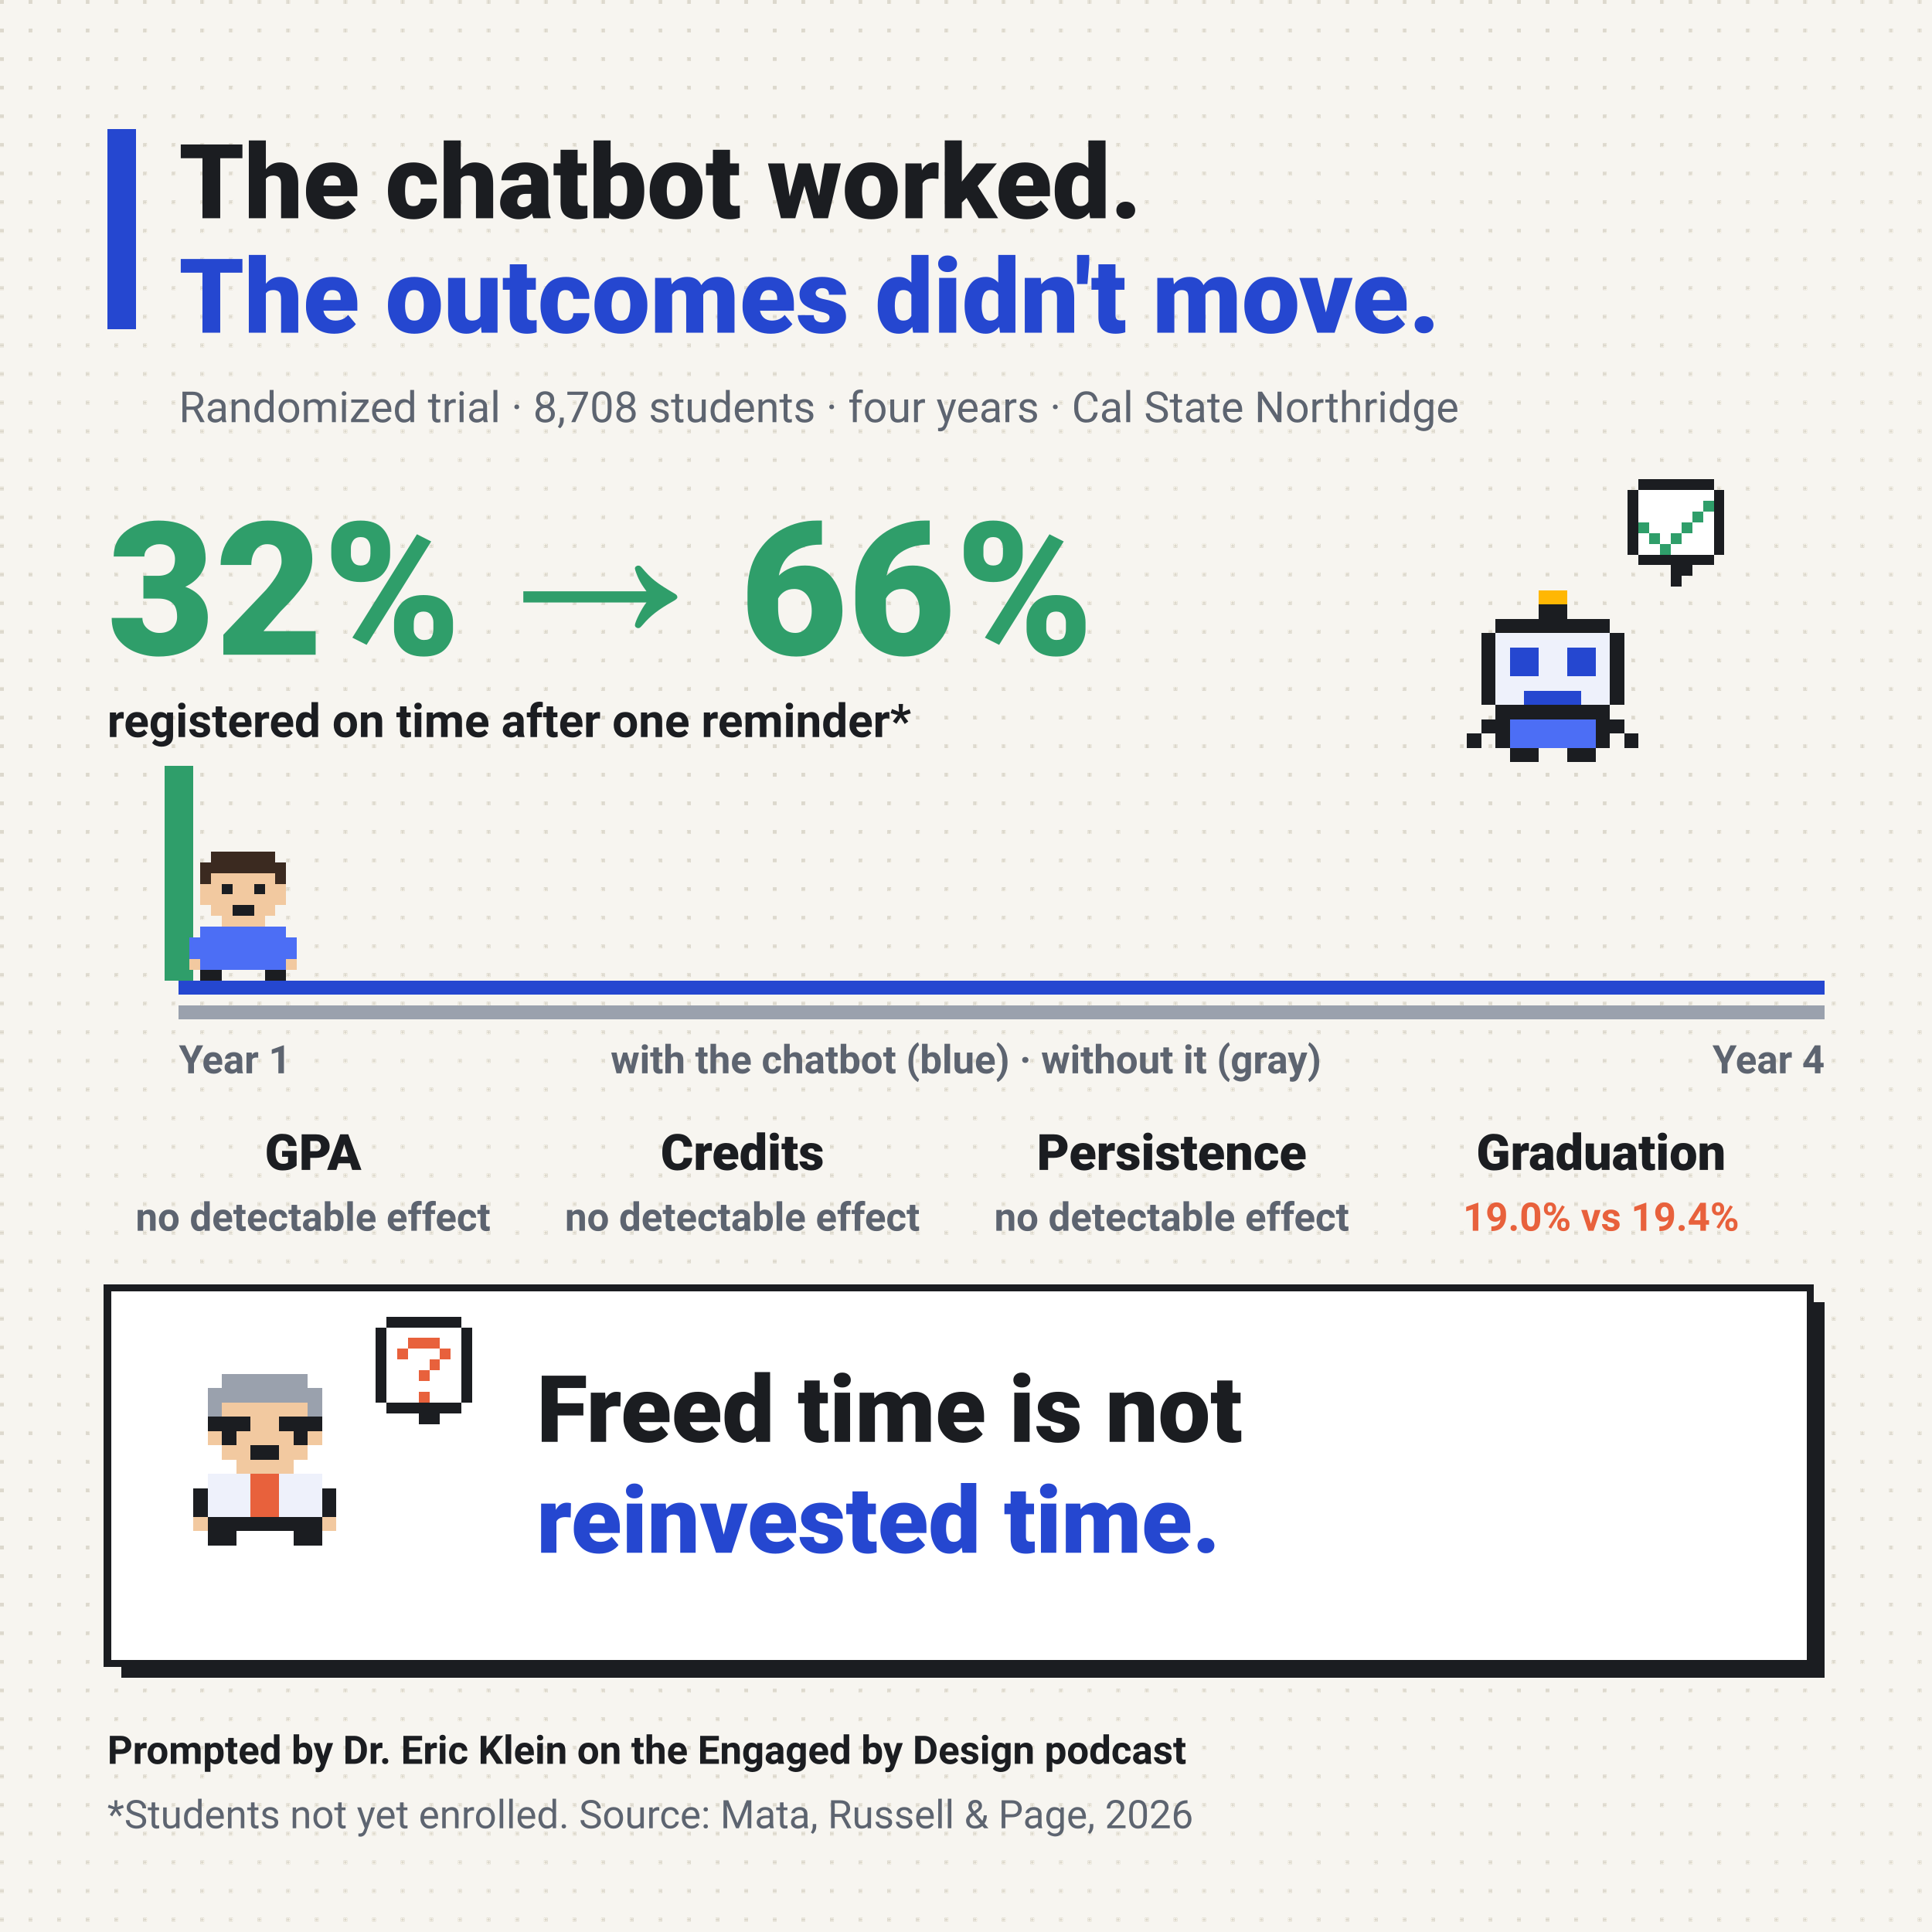
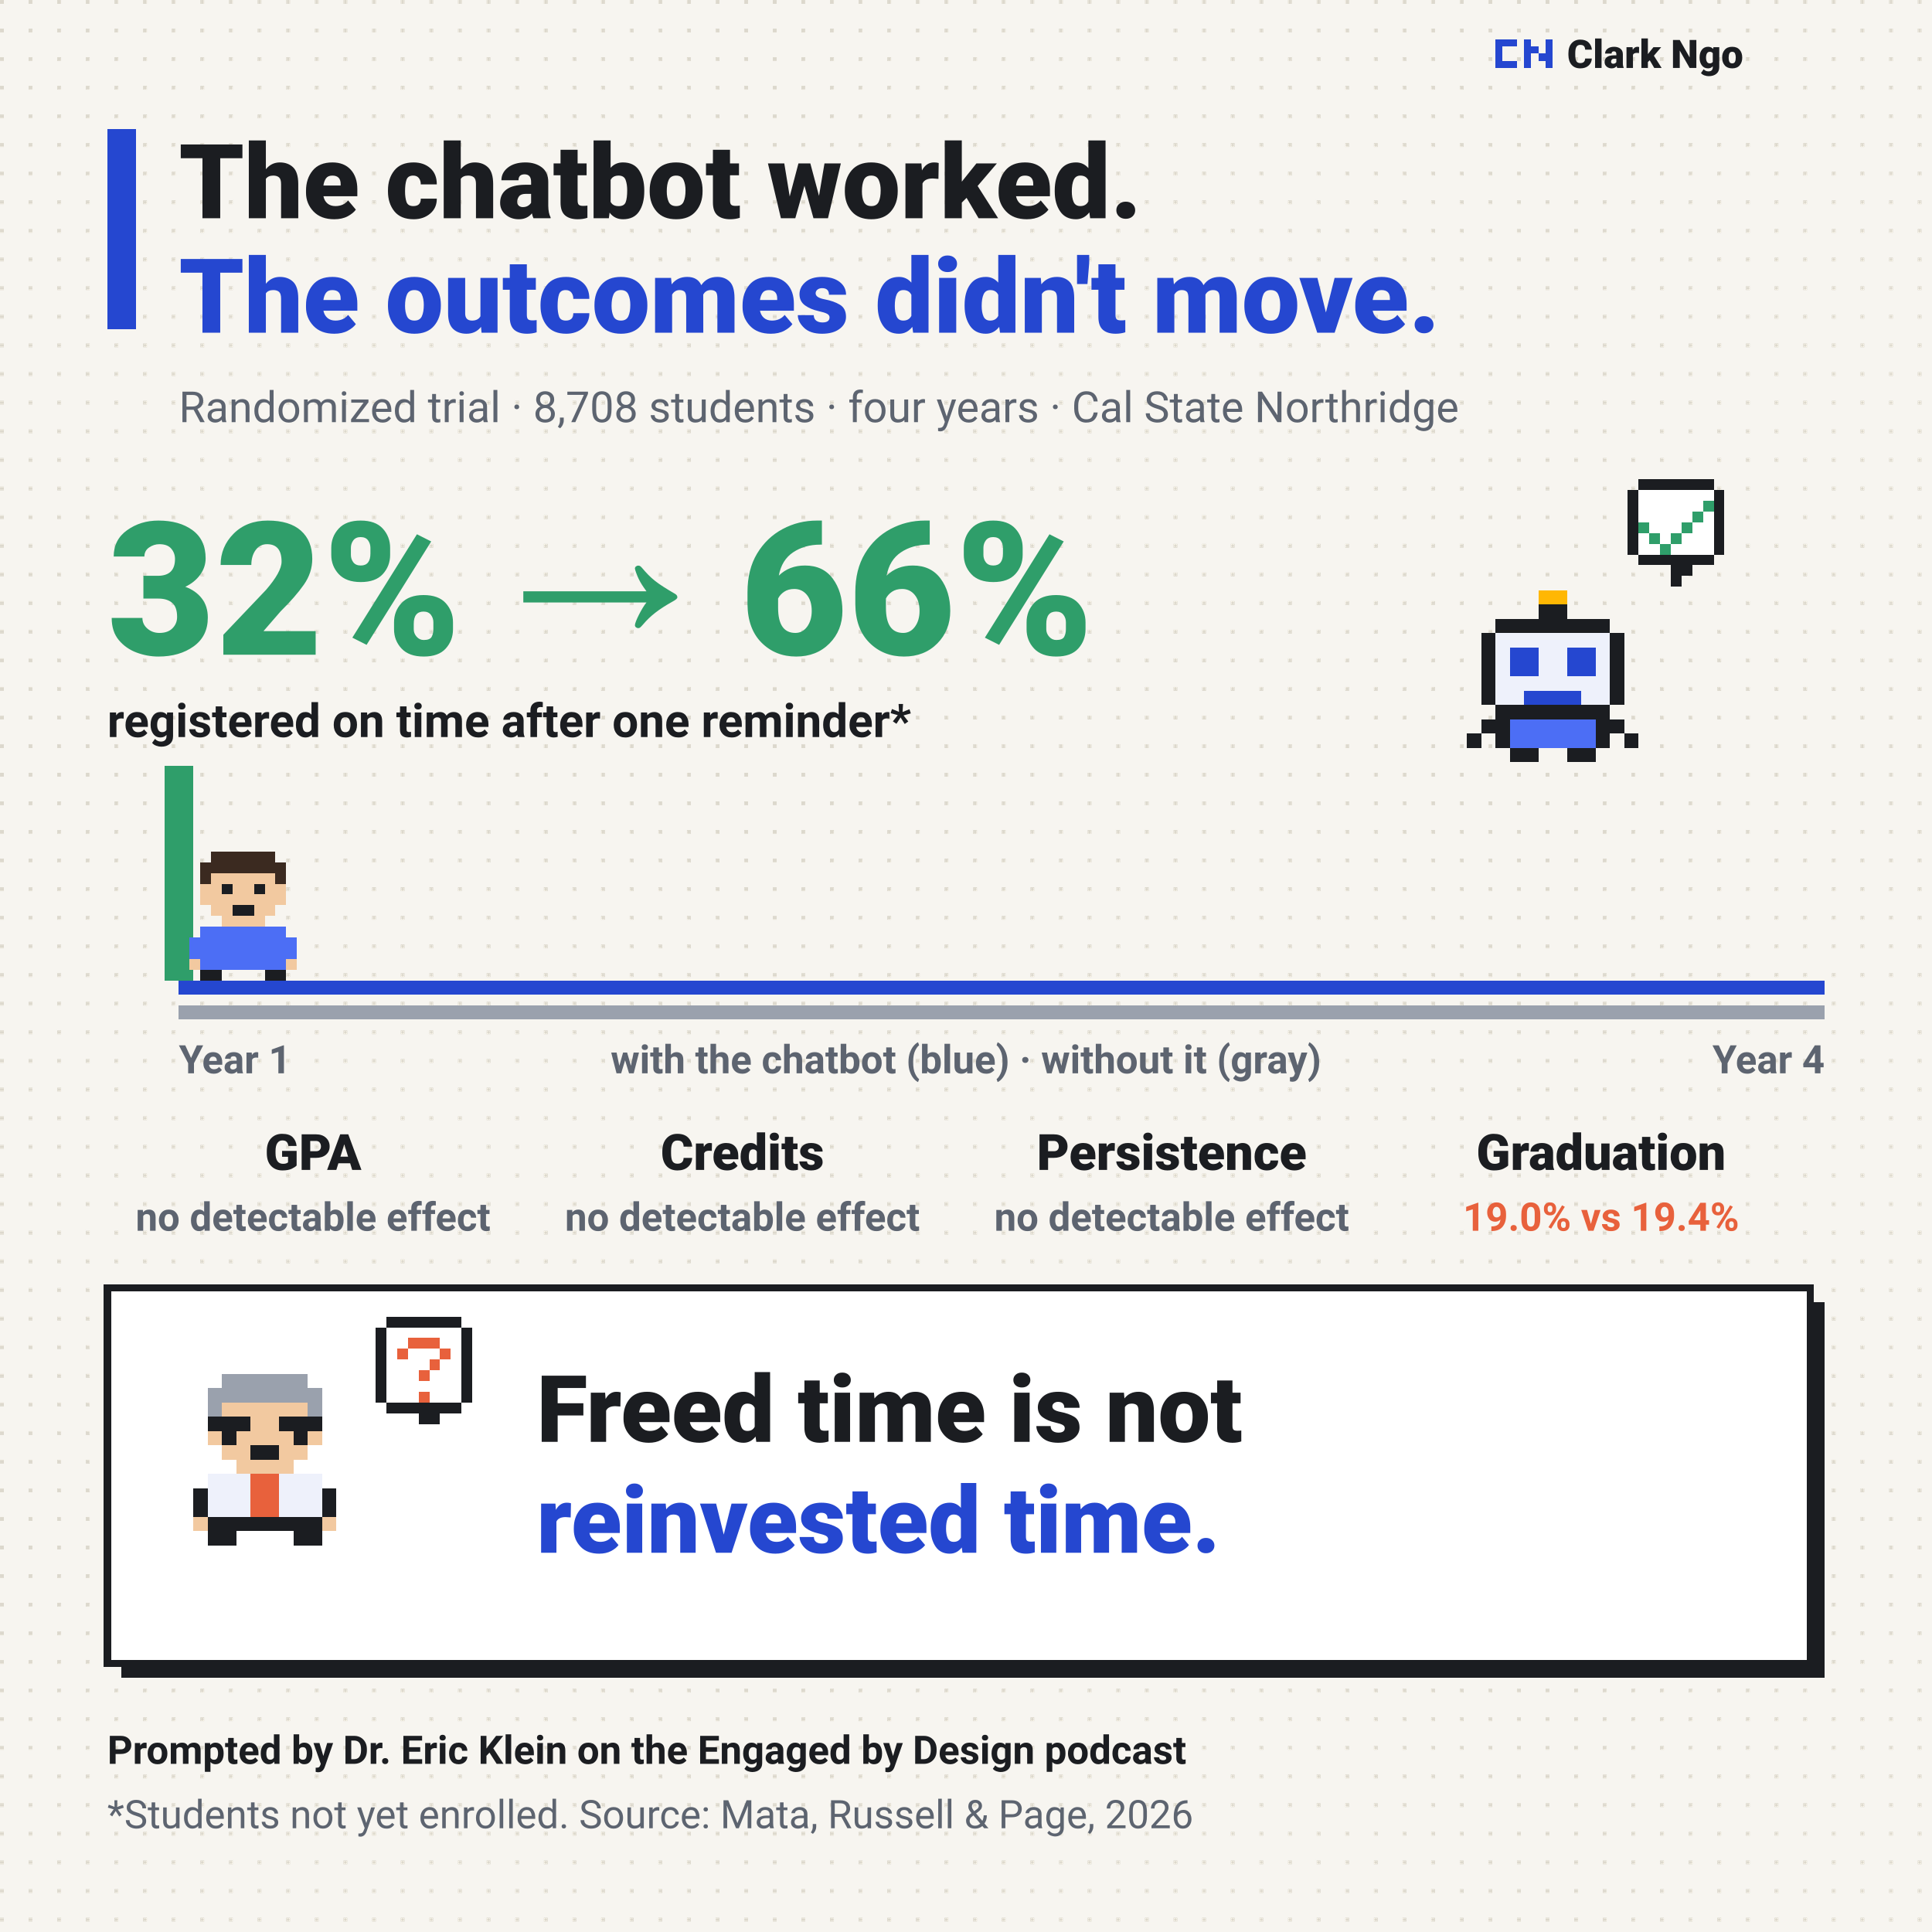
<svg xmlns="http://www.w3.org/2000/svg" viewBox="0 0 1080 1080" width="1080" height="1080" font-family="-apple-system, 'Segoe UI', Roboto, Helvetica, Arial, sans-serif">
  <style>
    rect, path { shape-rendering: crispEdges; }
    .march { stroke-dasharray: 16 16; animation: march 0.6s steps(4) infinite; }
    @keyframes march { to { stroke-dashoffset: -32; } }
    .bob { animation: bob 0.6s steps(1) infinite; }
    @keyframes bob { 0% { transform: translateY(0); } 50% { transform: translateY(-8px); } }

    .spike { animation: spike 6s steps(1) infinite; }
    @keyframes spike { 0% { opacity: 0; } 6% { opacity: 1; } 96% { opacity: 0; } }
    .walk { animation: walk 6s steps(24) infinite; }
    @keyframes walk { 0% { transform: translateX(0); } 88%, 100% { transform: translateX(840px); } }
    .m0 { animation: m0 6s steps(1) infinite; }
    @keyframes m0 { 0% { opacity: 0; } 22% { opacity: 1; } 96% { opacity: 0; } }
    .m1 { animation: m1 6s steps(1) infinite; }
    @keyframes m1 { 0% { opacity: 0; } 40% { opacity: 1; } 96% { opacity: 0; } }
    .m2 { animation: m2 6s steps(1) infinite; }
    @keyframes m2 { 0% { opacity: 0; } 58% { opacity: 1; } 96% { opacity: 0; } }
    .m3 { animation: m3 6s steps(1) infinite; }
    @keyframes m3 { 0% { opacity: 0; } 76% { opacity: 1; } 96% { opacity: 0; } }
  </style>
  <defs>
    <pattern id="grid" width="16" height="16" patternUnits="userSpaceOnUse">
      <rect width="2" height="2" fill="#dcd8cd" />
    </pattern>
  </defs>
  <rect width="1080" height="1080" fill="#f7f5f0" />
  <rect width="1080" height="1080" fill="url(#grid)" />
  <rect x="60" y="72" width="16" height="112" fill="#2547d0" />
  <text x="100" y="122" font-size="58" font-weight="800" fill="#1b1d21">The chatbot worked.</text>
  <text x="100" y="186" font-size="58" font-weight="800" fill="#2547d0">The outcomes didn't move.</text>
  <text x="100" y="236" font-size="24" fill="#5d6470">Randomized trial · 8,708 students · four years · Cal State Northridge</text>
  <g class="spike">
    <text x="60" y="366" font-size="104" font-weight="800" fill="#2f9e6a">32% → 66%</text>
    <text x="60" y="412" font-size="26" font-weight="700" fill="#1b1d21">registered on time after one reminder*</text>
    <rect x="92" y="428" width="16" height="120" fill="#2f9e6a" />
    <g>
      <rect x="916" y="268" width="42" height="6" fill="#1b1d21" />
      <rect x="910" y="274" width="6" height="6" fill="#1b1d21" />
      <rect x="916" y="274" width="42" height="6" fill="#ffffff" />
      <rect x="958" y="274" width="6" height="6" fill="#1b1d21" />
      <rect x="910" y="280" width="6" height="6" fill="#1b1d21" />
      <rect x="916" y="280" width="36" height="6" fill="#ffffff" />
      <rect x="952" y="280" width="6" height="6" fill="#2f9e6a" />
      <rect x="958" y="280" width="6" height="6" fill="#1b1d21" />
      <rect x="910" y="286" width="6" height="6" fill="#1b1d21" />
      <rect x="916" y="286" width="30" height="6" fill="#ffffff" />
      <rect x="946" y="286" width="6" height="6" fill="#2f9e6a" />
      <rect x="952" y="286" width="6" height="6" fill="#ffffff" />
      <rect x="958" y="286" width="6" height="6" fill="#1b1d21" />
      <rect x="910" y="292" width="6" height="6" fill="#1b1d21" />
      <rect x="916" y="292" width="6" height="6" fill="#2f9e6a" />
      <rect x="922" y="292" width="18" height="6" fill="#ffffff" />
      <rect x="940" y="292" width="6" height="6" fill="#2f9e6a" />
      <rect x="946" y="292" width="12" height="6" fill="#ffffff" />
      <rect x="958" y="292" width="6" height="6" fill="#1b1d21" />
      <rect x="910" y="298" width="6" height="6" fill="#1b1d21" />
      <rect x="916" y="298" width="6" height="6" fill="#ffffff" />
      <rect x="922" y="298" width="6" height="6" fill="#2f9e6a" />
      <rect x="928" y="298" width="6" height="6" fill="#ffffff" />
      <rect x="934" y="298" width="6" height="6" fill="#2f9e6a" />
      <rect x="940" y="298" width="18" height="6" fill="#ffffff" />
      <rect x="958" y="298" width="6" height="6" fill="#1b1d21" />
      <rect x="910" y="304" width="6" height="6" fill="#1b1d21" />
      <rect x="916" y="304" width="12" height="6" fill="#ffffff" />
      <rect x="928" y="304" width="6" height="6" fill="#2f9e6a" />
      <rect x="934" y="304" width="24" height="6" fill="#ffffff" />
      <rect x="958" y="304" width="6" height="6" fill="#1b1d21" />
      <rect x="916" y="310" width="42" height="6" fill="#1b1d21" />
      <rect x="934" y="316" width="12" height="6" fill="#1b1d21" />
      <rect x="934" y="322" width="6" height="6" fill="#1b1d21" />
    </g>
  </g>
  <g class="bob">
    <rect x="860" y="330" width="16" height="8" fill="#ffb703" />
    <rect x="860" y="338" width="16" height="8" fill="#1b1d21" />
    <rect x="836" y="346" width="64" height="8" fill="#1b1d21" />
    <rect x="828" y="354" width="8" height="8" fill="#1b1d21" />
    <rect x="836" y="354" width="64" height="8" fill="#eef1fb" />
    <rect x="900" y="354" width="8" height="8" fill="#1b1d21" />
    <rect x="828" y="362" width="8" height="8" fill="#1b1d21" />
    <rect x="836" y="362" width="8" height="8" fill="#eef1fb" />
    <rect x="844" y="362" width="16" height="8" fill="#2547d0" />
    <rect x="860" y="362" width="16" height="8" fill="#eef1fb" />
    <rect x="876" y="362" width="16" height="8" fill="#2547d0" />
    <rect x="892" y="362" width="8" height="8" fill="#eef1fb" />
    <rect x="900" y="362" width="8" height="8" fill="#1b1d21" />
    <rect x="828" y="370" width="8" height="8" fill="#1b1d21" />
    <rect x="836" y="370" width="8" height="8" fill="#eef1fb" />
    <rect x="844" y="370" width="16" height="8" fill="#2547d0" />
    <rect x="860" y="370" width="16" height="8" fill="#eef1fb" />
    <rect x="876" y="370" width="16" height="8" fill="#2547d0" />
    <rect x="892" y="370" width="8" height="8" fill="#eef1fb" />
    <rect x="900" y="370" width="8" height="8" fill="#1b1d21" />
    <rect x="828" y="378" width="8" height="8" fill="#1b1d21" />
    <rect x="836" y="378" width="64" height="8" fill="#eef1fb" />
    <rect x="900" y="378" width="8" height="8" fill="#1b1d21" />
    <rect x="828" y="386" width="8" height="8" fill="#1b1d21" />
    <rect x="836" y="386" width="16" height="8" fill="#eef1fb" />
    <rect x="852" y="386" width="32" height="8" fill="#2547d0" />
    <rect x="884" y="386" width="16" height="8" fill="#eef1fb" />
    <rect x="900" y="386" width="8" height="8" fill="#1b1d21" />
    <rect x="836" y="394" width="64" height="8" fill="#1b1d21" />
    <rect x="828" y="402" width="16" height="8" fill="#1b1d21" />
    <rect x="844" y="402" width="48" height="8" fill="#4c6ef5" />
    <rect x="892" y="402" width="16" height="8" fill="#1b1d21" />
    <rect x="820" y="410" width="8" height="8" fill="#1b1d21" />
    <rect x="836" y="410" width="8" height="8" fill="#1b1d21" />
    <rect x="844" y="410" width="48" height="8" fill="#4c6ef5" />
    <rect x="892" y="410" width="8" height="8" fill="#1b1d21" />
    <rect x="908" y="410" width="8" height="8" fill="#1b1d21" />
    <rect x="844" y="418" width="16" height="8" fill="#1b1d21" />
    <rect x="876" y="418" width="16" height="8" fill="#1b1d21" />
  </g>
  <rect x="100" y="548" width="920" height="8" fill="#2547d0" />
  <rect x="100" y="562" width="920" height="8" fill="#9aa1ad" />
  <text x="100" y="600" font-size="22" font-weight="700" fill="#5d6470">Year 1</text>
  <text x="1020" y="600" font-size="22" font-weight="700" fill="#5d6470" text-anchor="end">Year 4</text>
  <text x="540" y="600" font-size="22" font-weight="700" fill="#5d6470" text-anchor="middle">with the chatbot (blue) · without it (gray)</text>
  <g class="walk">
    <rect x="118" y="476" width="36" height="6" fill="#3b2a20" />
    <rect x="112" y="482" width="48" height="6" fill="#3b2a20" />
    <rect x="112" y="488" width="6" height="6" fill="#3b2a20" />
    <rect x="118" y="488" width="36" height="6" fill="#f2c9a0" />
    <rect x="154" y="488" width="6" height="6" fill="#3b2a20" />
    <rect x="112" y="494" width="12" height="6" fill="#f2c9a0" />
    <rect x="124" y="494" width="6" height="6" fill="#1b1d21" />
    <rect x="130" y="494" width="12" height="6" fill="#f2c9a0" />
    <rect x="142" y="494" width="6" height="6" fill="#1b1d21" />
    <rect x="148" y="494" width="12" height="6" fill="#f2c9a0" />
    <rect x="112" y="500" width="48" height="6" fill="#f2c9a0" />
    <rect x="118" y="506" width="12" height="6" fill="#f2c9a0" />
    <rect x="130" y="506" width="12" height="6" fill="#1b1d21" />
    <rect x="142" y="506" width="12" height="6" fill="#f2c9a0" />
    <rect x="124" y="512" width="24" height="6" fill="#f2c9a0" />
    <rect x="112" y="518" width="48" height="6" fill="#4c6ef5" />
    <rect x="106" y="524" width="60" height="6" fill="#4c6ef5" />
    <rect x="106" y="530" width="60" height="6" fill="#4c6ef5" />
    <rect x="106" y="536" width="6" height="6" fill="#f2c9a0" />
    <rect x="112" y="536" width="48" height="6" fill="#4c6ef5" />
    <rect x="160" y="536" width="6" height="6" fill="#f2c9a0" />
    <rect x="112" y="542" width="12" height="6" fill="#1b1d21" />
    <rect x="148" y="542" width="12" height="6" fill="#1b1d21" />
  </g>
  <g class="m0">
    <text x="175" y="654" font-size="28" font-weight="800" fill="#1b1d21" text-anchor="middle">GPA</text>
    <text x="175" y="688" font-size="22" font-weight="700" fill="#5d6470" text-anchor="middle">no detectable effect</text>
  </g>
  <g class="m1">
    <text x="415" y="654" font-size="28" font-weight="800" fill="#1b1d21" text-anchor="middle">Credits</text>
    <text x="415" y="688" font-size="22" font-weight="700" fill="#5d6470" text-anchor="middle">no detectable effect</text>
  </g>
  <g class="m2">
    <text x="655" y="654" font-size="28" font-weight="800" fill="#1b1d21" text-anchor="middle">Persistence</text>
    <text x="655" y="688" font-size="22" font-weight="700" fill="#5d6470" text-anchor="middle">no detectable effect</text>
  </g>
  <g class="m3">
    <text x="895" y="654" font-size="28" font-weight="800" fill="#1b1d21" text-anchor="middle">Graduation</text>
    <text x="895" y="688" font-size="22" font-weight="700" fill="#e8613c" text-anchor="middle">19.0% vs 19.4%</text>
  </g>
  <rect x="68" y="728" width="952" height="210" fill="#1b1d21" />
  <rect x="60" y="720" width="952" height="210" fill="#fff" stroke="#1b1d21" stroke-width="4" />
  <g class="bob" style="animation-delay:0.3s">
    <rect x="124" y="768" width="48" height="8" fill="#9aa1ad" />
    <rect x="116" y="776" width="64" height="8" fill="#9aa1ad" />
    <rect x="116" y="784" width="8" height="8" fill="#9aa1ad" />
    <rect x="124" y="784" width="48" height="8" fill="#f2c9a0" />
    <rect x="172" y="784" width="8" height="8" fill="#9aa1ad" />
    <rect x="116" y="792" width="24" height="8" fill="#1b1d21" />
    <rect x="140" y="792" width="16" height="8" fill="#f2c9a0" />
    <rect x="156" y="792" width="24" height="8" fill="#1b1d21" />
    <rect x="116" y="800" width="8" height="8" fill="#f2c9a0" />
    <rect x="124" y="800" width="8" height="8" fill="#1b1d21" />
    <rect x="132" y="800" width="32" height="8" fill="#f2c9a0" />
    <rect x="164" y="800" width="8" height="8" fill="#1b1d21" />
    <rect x="172" y="800" width="8" height="8" fill="#f2c9a0" />
    <rect x="124" y="808" width="16" height="8" fill="#f2c9a0" />
    <rect x="140" y="808" width="16" height="8" fill="#1b1d21" />
    <rect x="156" y="808" width="16" height="8" fill="#f2c9a0" />
    <rect x="132" y="816" width="32" height="8" fill="#f2c9a0" />
    <rect x="116" y="824" width="24" height="8" fill="#eef1fb" />
    <rect x="140" y="824" width="16" height="8" fill="#e8613c" />
    <rect x="156" y="824" width="24" height="8" fill="#eef1fb" />
    <rect x="108" y="832" width="8" height="8" fill="#1b1d21" />
    <rect x="116" y="832" width="24" height="8" fill="#eef1fb" />
    <rect x="140" y="832" width="16" height="8" fill="#e8613c" />
    <rect x="156" y="832" width="24" height="8" fill="#eef1fb" />
    <rect x="180" y="832" width="8" height="8" fill="#1b1d21" />
    <rect x="108" y="840" width="8" height="8" fill="#1b1d21" />
    <rect x="116" y="840" width="24" height="8" fill="#eef1fb" />
    <rect x="140" y="840" width="16" height="8" fill="#e8613c" />
    <rect x="156" y="840" width="24" height="8" fill="#eef1fb" />
    <rect x="180" y="840" width="8" height="8" fill="#1b1d21" />
    <rect x="108" y="848" width="8" height="8" fill="#f2c9a0" />
    <rect x="116" y="848" width="64" height="8" fill="#1b1d21" />
    <rect x="180" y="848" width="8" height="8" fill="#f2c9a0" />
    <rect x="116" y="856" width="16" height="8" fill="#1b1d21" />
    <rect x="164" y="856" width="16" height="8" fill="#1b1d21" />
  </g>
  <rect x="216" y="736" width="42" height="6" fill="#1b1d21" />
  <rect x="210" y="742" width="6" height="6" fill="#1b1d21" />
  <rect x="216" y="742" width="42" height="6" fill="#ffffff" />
  <rect x="258" y="742" width="6" height="6" fill="#1b1d21" />
  <rect x="210" y="748" width="6" height="6" fill="#1b1d21" />
  <rect x="216" y="748" width="12" height="6" fill="#ffffff" />
  <rect x="228" y="748" width="18" height="6" fill="#e8613c" />
  <rect x="246" y="748" width="12" height="6" fill="#ffffff" />
  <rect x="258" y="748" width="6" height="6" fill="#1b1d21" />
  <rect x="210" y="754" width="6" height="6" fill="#1b1d21" />
  <rect x="216" y="754" width="6" height="6" fill="#ffffff" />
  <rect x="222" y="754" width="6" height="6" fill="#e8613c" />
  <rect x="228" y="754" width="18" height="6" fill="#ffffff" />
  <rect x="246" y="754" width="6" height="6" fill="#e8613c" />
  <rect x="252" y="754" width="6" height="6" fill="#ffffff" />
  <rect x="258" y="754" width="6" height="6" fill="#1b1d21" />
  <rect x="210" y="760" width="6" height="6" fill="#1b1d21" />
  <rect x="216" y="760" width="24" height="6" fill="#ffffff" />
  <rect x="240" y="760" width="6" height="6" fill="#e8613c" />
  <rect x="246" y="760" width="12" height="6" fill="#ffffff" />
  <rect x="258" y="760" width="6" height="6" fill="#1b1d21" />
  <rect x="210" y="766" width="6" height="6" fill="#1b1d21" />
  <rect x="216" y="766" width="18" height="6" fill="#ffffff" />
  <rect x="234" y="766" width="6" height="6" fill="#e8613c" />
  <rect x="240" y="766" width="18" height="6" fill="#ffffff" />
  <rect x="258" y="766" width="6" height="6" fill="#1b1d21" />
  <rect x="210" y="772" width="6" height="6" fill="#1b1d21" />
  <rect x="216" y="772" width="42" height="6" fill="#ffffff" />
  <rect x="258" y="772" width="6" height="6" fill="#1b1d21" />
  <rect x="210" y="778" width="6" height="6" fill="#1b1d21" />
  <rect x="216" y="778" width="18" height="6" fill="#ffffff" />
  <rect x="234" y="778" width="6" height="6" fill="#e8613c" />
  <rect x="240" y="778" width="18" height="6" fill="#ffffff" />
  <rect x="258" y="778" width="6" height="6" fill="#1b1d21" />
  <rect x="216" y="784" width="42" height="6" fill="#1b1d21" />
  <rect x="234" y="790" width="12" height="6" fill="#1b1d21" />
  <text x="300" y="806" font-size="52" font-weight="800" fill="#1b1d21">Freed time is not</text>
  <text x="300" y="868" font-size="52" font-weight="800" fill="#2547d0">reinvested time.</text>
  <text x="60" y="986" font-size="22" font-weight="700" fill="#1b1d21">Prompted by Dr. Eric Klein on the Engaged by Design podcast</text>
  <text x="60" y="1022" font-size="22" fill="#5d6470">*Students not yet enrolled. Source: Mata, Russell &amp; Page, 2026</text>
+   <g class="signature">
+     <rect x="836" y="22" width="12" height="4" fill="#2547d0" />
+     <rect x="852" y="22" width="4" height="4" fill="#2547d0" />
+     <rect x="864" y="22" width="4" height="4" fill="#2547d0" />
+     <rect x="836" y="26" width="4" height="4" fill="#2547d0" />
+     <rect x="852" y="26" width="8" height="4" fill="#2547d0" />
+     <rect x="864" y="26" width="4" height="4" fill="#2547d0" />
+     <rect x="836" y="30" width="4" height="4" fill="#2547d0" />
+     <rect x="852" y="30" width="4" height="4" fill="#2547d0" />
+     <rect x="860" y="30" width="8" height="4" fill="#2547d0" />
+     <rect x="836" y="34" width="12" height="4" fill="#2547d0" />
+     <rect x="852" y="34" width="4" height="4" fill="#2547d0" />
+     <rect x="864" y="34" width="4" height="4" fill="#2547d0" />
+     <text x="876" y="38" font-size="22" font-weight="800" fill="#1b1d21">Clark Ngo</text>
+   </g>
</svg>
